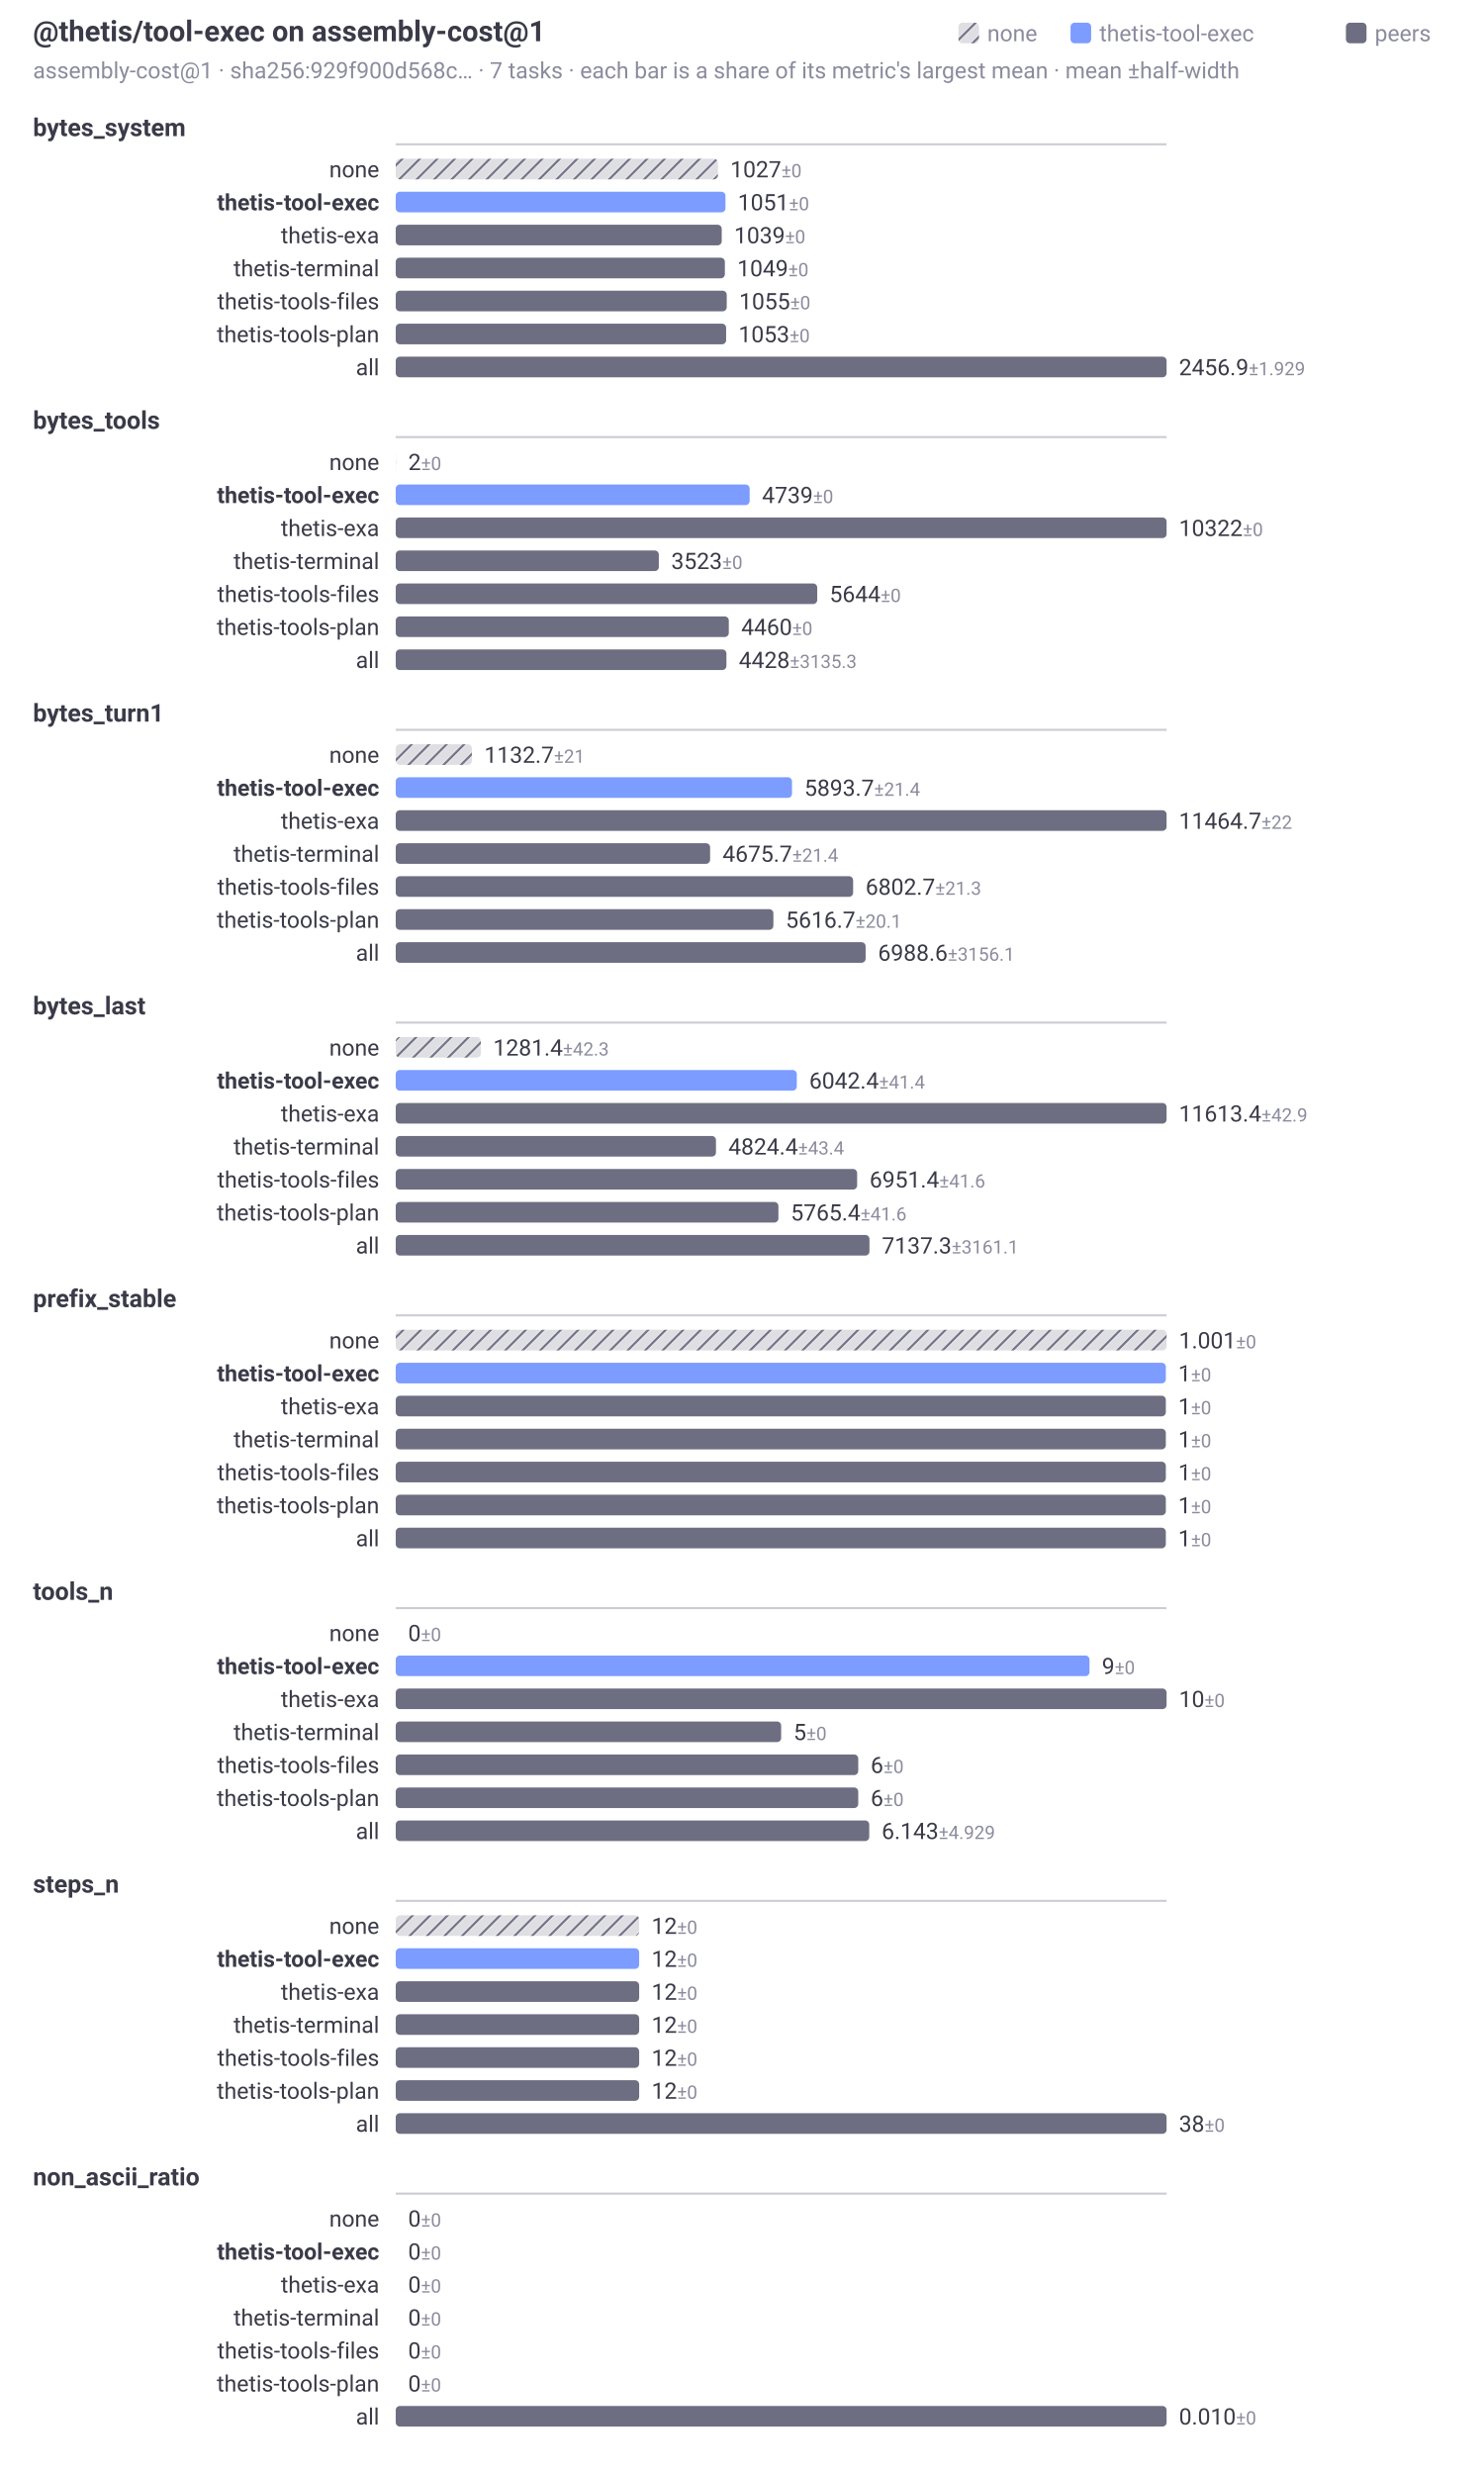
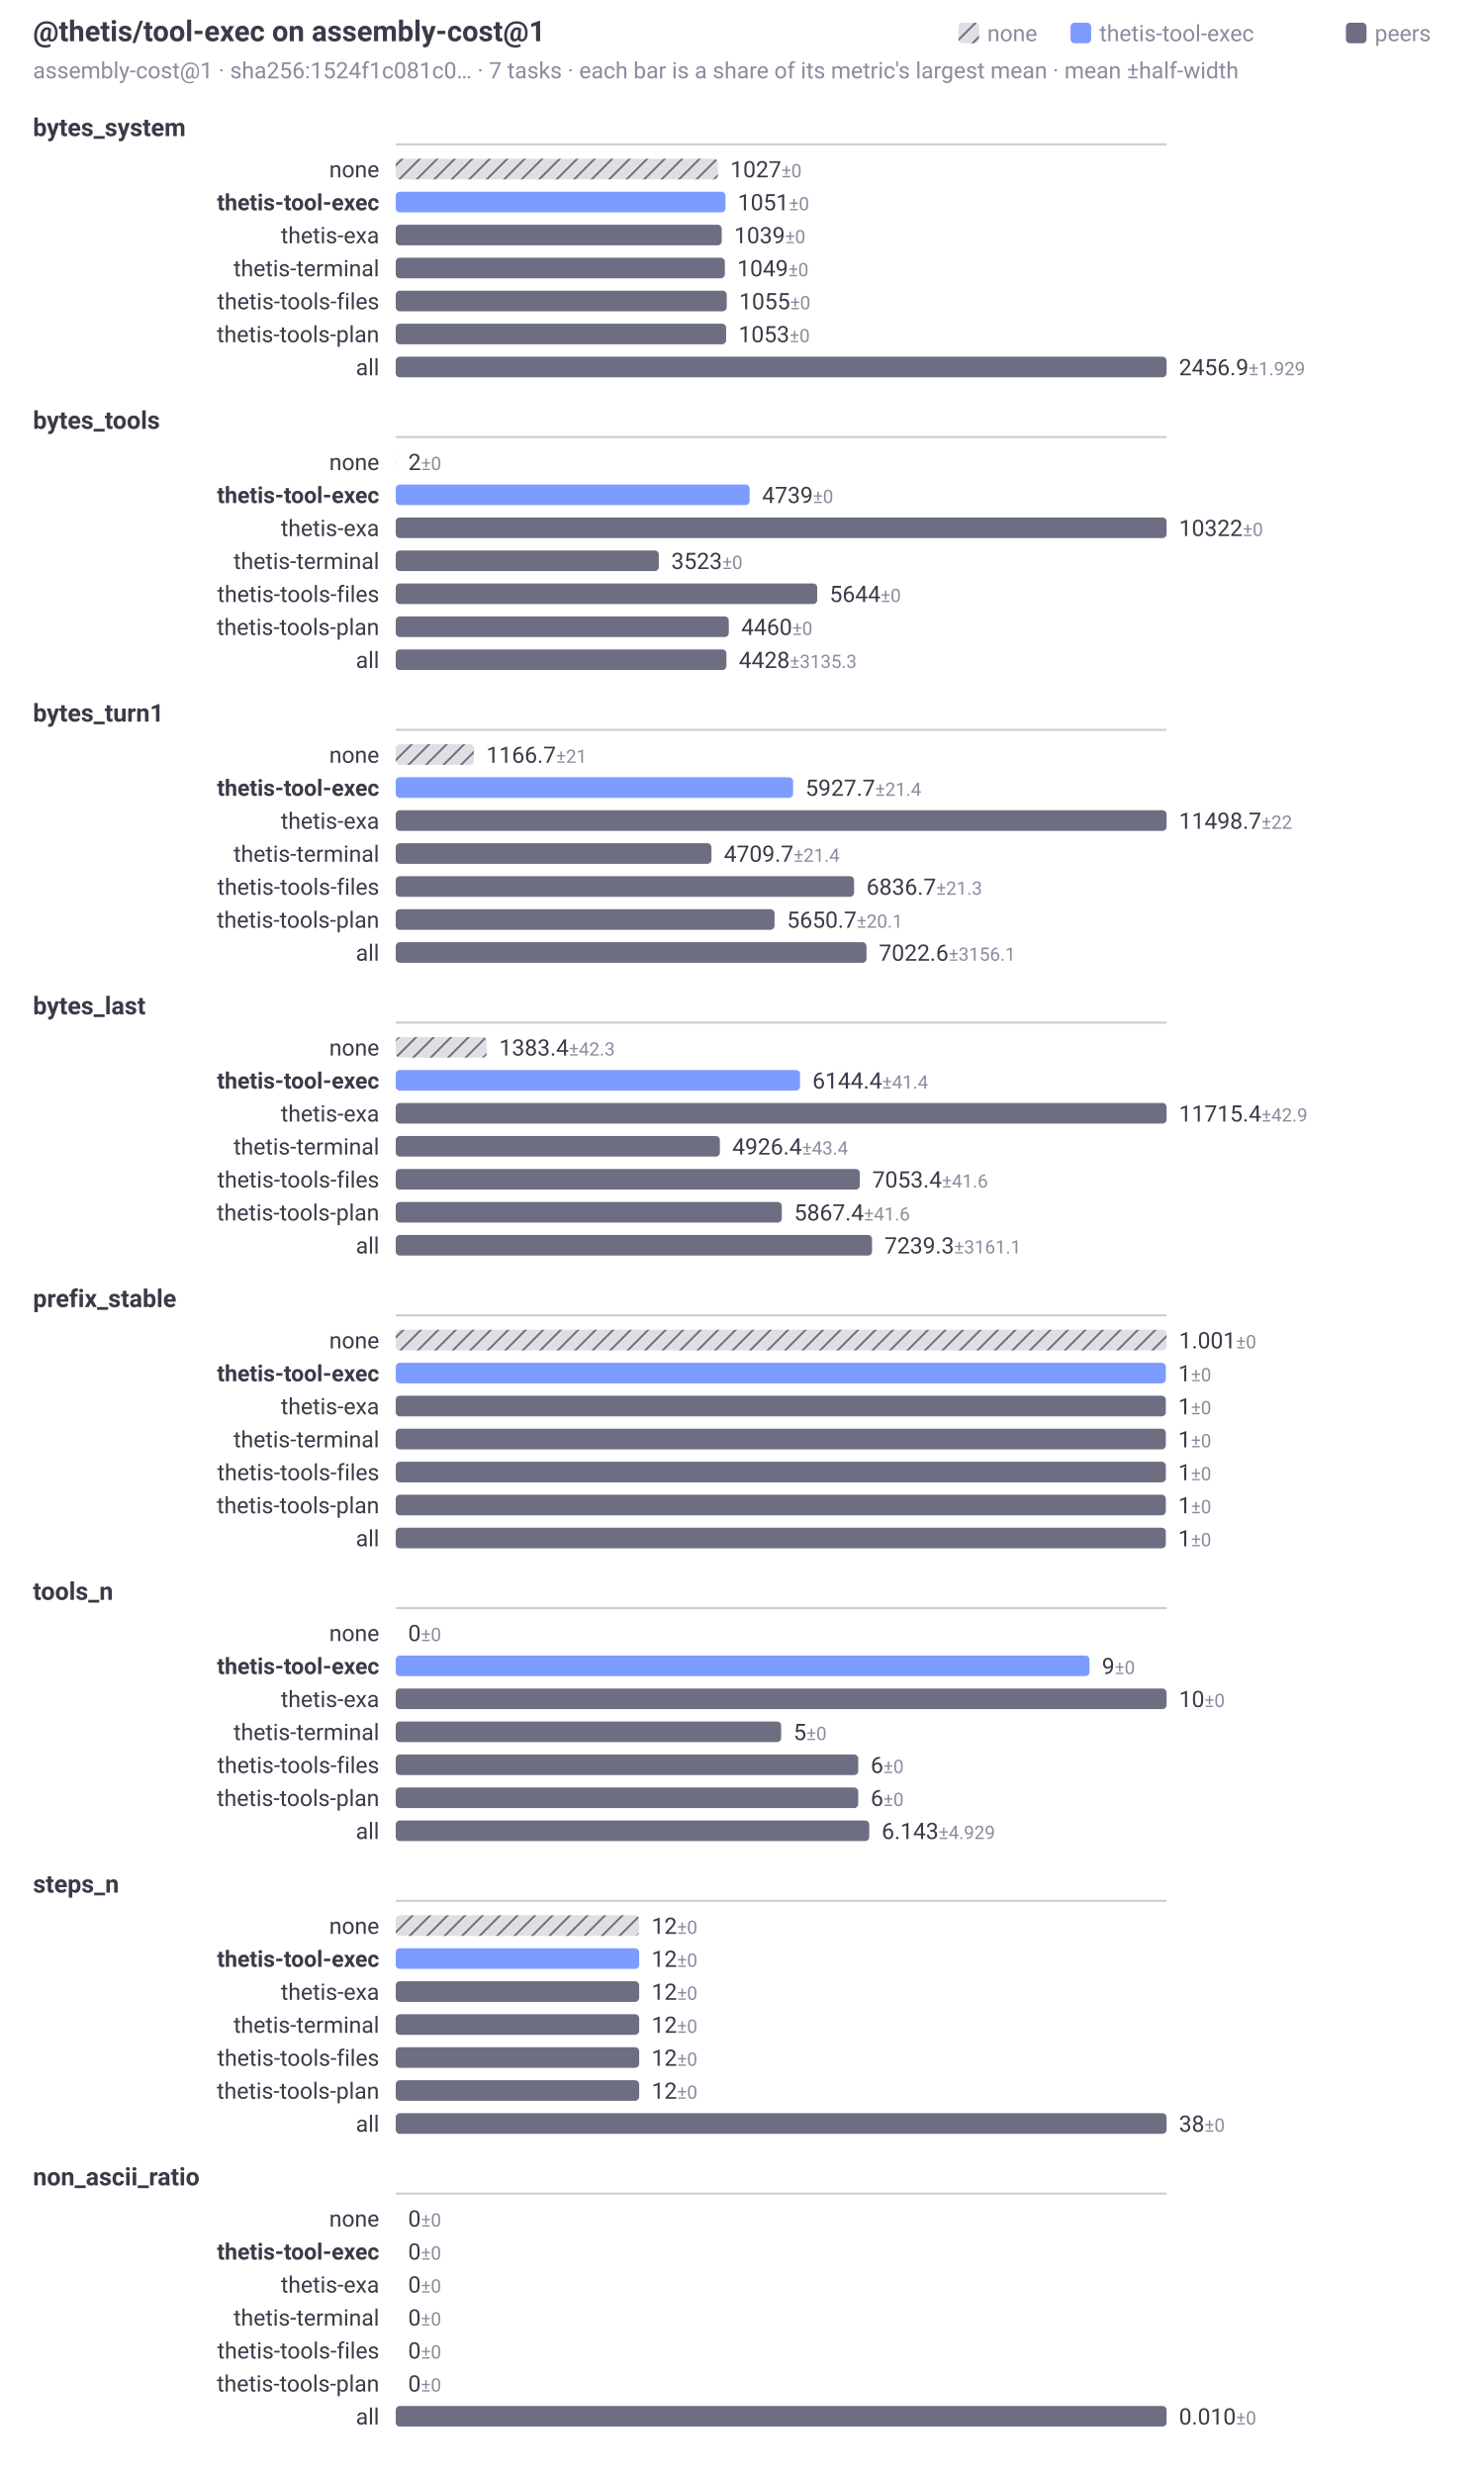
<svg xmlns="http://www.w3.org/2000/svg" width="720" height="1200" viewBox="0 0 720 1200" role="img" aria-labelledby="t d" font-family="system-ui, -apple-system, Segoe UI, Roboto, sans-serif">
  <style>.t{fill:#3a3a48}.f{fill:#8b8b9e}@media (prefers-color-scheme:dark){.t{fill:#d2d2dc}.f{fill:#9a9aae}}</style>
  <defs>
    <pattern id="hatch" width="6" height="6" patternUnits="userSpaceOnUse" patternTransform="rotate(45)">
      <rect width="6" height="6" fill="#6e6e82" fill-opacity="0.22" />
      <line x1="0" y1="0" x2="0" y2="6" stroke="#6e6e82" stroke-width="2" />
    </pattern>
  </defs>
  <text class="t" x="16" y="20" font-size="14" font-weight="600">@thetis/tool-exec on assembly-cost@1</text>
-   <text class="f" x="16" y="38" font-size="11">assembly-cost@1 · sha256:929f900d568c… · 7 tasks · each bar is a share of its metric's largest mean · mean ±half-width</text>
+   <text class="f" x="16" y="38" font-size="11">assembly-cost@1 · sha256:1524f1c081c0… · 7 tasks · each bar is a share of its metric's largest mean · mean ±half-width</text>
  <rect x="653" y="11" width="10" height="10" rx="2" fill="#6e6e82" />
  <text class="f" x="667" y="20" font-size="11">peers</text>
  <rect x="519.4" y="11" width="10" height="10" rx="2" fill="#7c9cff" />
  <text class="f" x="533.4" y="20" font-size="11">thetis-tool-exec</text>
  <rect x="465" y="11" width="10" height="10" rx="2" fill="url(#hatch)" />
  <text class="f" x="479" y="20" font-size="11">none</text>
  <text class="t" x="16" y="66" font-size="12" font-weight="600">bytes_system</text>
  <line x1="192" y1="70" x2="566" y2="70" stroke="#6e6e82" stroke-opacity="0.35" stroke-width="1" />
  <text class="t" x="184" y="86" font-size="11" text-anchor="end">none</text>
  <rect x="192" y="77" width="156.34" height="10" rx="2" fill="url(#hatch)" />
  <text class="t" x="354.34" y="86" font-size="11">1027<tspan class="f" font-size="9"> ±0</tspan>
  </text>
  <text class="t" x="184" y="102" font-size="11" text-anchor="end" font-weight="600">thetis-tool-exec</text>
  <rect x="192" y="93" width="159.99" height="10" rx="2" fill="#7c9cff" />
  <text class="t" x="357.99" y="102" font-size="11">1051<tspan class="f" font-size="9"> ±0</tspan>
  </text>
  <text class="t" x="184" y="118" font-size="11" text-anchor="end">thetis-exa</text>
  <rect x="192" y="109" width="158.16" height="10" rx="2" fill="#6e6e82" />
  <text class="t" x="356.16" y="118" font-size="11">1039<tspan class="f" font-size="9"> ±0</tspan>
  </text>
  <text class="t" x="184" y="134" font-size="11" text-anchor="end">thetis-terminal</text>
  <rect x="192" y="125" width="159.69" height="10" rx="2" fill="#6e6e82" />
  <text class="t" x="357.69" y="134" font-size="11">1049<tspan class="f" font-size="9"> ±0</tspan>
  </text>
  <text class="t" x="184" y="150" font-size="11" text-anchor="end">thetis-tools-files</text>
  <rect x="192" y="141" width="160.6" height="10" rx="2" fill="#6e6e82" />
  <text class="t" x="358.6" y="150" font-size="11">1055<tspan class="f" font-size="9"> ±0</tspan>
  </text>
  <text class="t" x="184" y="166" font-size="11" text-anchor="end">thetis-tools-plan</text>
  <rect x="192" y="157" width="160.3" height="10" rx="2" fill="#6e6e82" />
  <text class="t" x="358.3" y="166" font-size="11">1053<tspan class="f" font-size="9"> ±0</tspan>
  </text>
  <text class="t" x="184" y="182" font-size="11" text-anchor="end">all</text>
  <rect x="192" y="173" width="374" height="10" rx="2" fill="#6e6e82" />
  <text class="t" x="572" y="182" font-size="11">2456.9<tspan class="f" font-size="9"> ±1.929</tspan>
  </text>
  <text class="t" x="16" y="208" font-size="12" font-weight="600">bytes_tools</text>
  <line x1="192" y1="212" x2="566" y2="212" stroke="#6e6e82" stroke-opacity="0.35" stroke-width="1" />
  <text class="t" x="184" y="228" font-size="11" text-anchor="end">none</text>
  <rect x="192" y="219" width="0.07" height="10" rx="2" fill="url(#hatch)" />
  <text class="t" x="198.07" y="228" font-size="11">2<tspan class="f" font-size="9"> ±0</tspan>
  </text>
  <text class="t" x="184" y="244" font-size="11" text-anchor="end" font-weight="600">thetis-tool-exec</text>
  <rect x="192" y="235" width="171.71" height="10" rx="2" fill="#7c9cff" />
  <text class="t" x="369.71" y="244" font-size="11">4739<tspan class="f" font-size="9"> ±0</tspan>
  </text>
  <text class="t" x="184" y="260" font-size="11" text-anchor="end">thetis-exa</text>
  <rect x="192" y="251" width="374" height="10" rx="2" fill="#6e6e82" />
  <text class="t" x="572" y="260" font-size="11">10322<tspan class="f" font-size="9"> ±0</tspan>
  </text>
  <text class="t" x="184" y="276" font-size="11" text-anchor="end">thetis-terminal</text>
  <rect x="192" y="267" width="127.65" height="10" rx="2" fill="#6e6e82" />
  <text class="t" x="325.65" y="276" font-size="11">3523<tspan class="f" font-size="9"> ±0</tspan>
  </text>
  <text class="t" x="184" y="292" font-size="11" text-anchor="end">thetis-tools-files</text>
  <rect x="192" y="283" width="204.5" height="10" rx="2" fill="#6e6e82" />
  <text class="t" x="402.5" y="292" font-size="11">5644<tspan class="f" font-size="9"> ±0</tspan>
  </text>
  <text class="t" x="184" y="308" font-size="11" text-anchor="end">thetis-tools-plan</text>
  <rect x="192" y="299" width="161.6" height="10" rx="2" fill="#6e6e82" />
  <text class="t" x="359.6" y="308" font-size="11">4460<tspan class="f" font-size="9"> ±0</tspan>
  </text>
  <text class="t" x="184" y="324" font-size="11" text-anchor="end">all</text>
  <rect x="192" y="315" width="160.44" height="10" rx="2" fill="#6e6e82" />
  <text class="t" x="358.44" y="324" font-size="11">4428<tspan class="f" font-size="9"> ±3135.3</tspan>
  </text>
  <text class="t" x="16" y="350" font-size="12" font-weight="600">bytes_turn1</text>
  <line x1="192" y1="354" x2="566" y2="354" stroke="#6e6e82" stroke-opacity="0.35" stroke-width="1" />
  <text class="t" x="184" y="370" font-size="11" text-anchor="end">none</text>
-   <rect x="192" y="361" width="36.95" height="10" rx="2" fill="url(#hatch)" />
-   <text class="t" x="234.95" y="370" font-size="11">1132.7<tspan class="f" font-size="9"> ±21</tspan>
+   <rect x="192" y="361" width="37.95" height="10" rx="2" fill="url(#hatch)" />
+   <text class="t" x="235.95" y="370" font-size="11">1166.7<tspan class="f" font-size="9"> ±21</tspan>
  </text>
  <text class="t" x="184" y="386" font-size="11" text-anchor="end" font-weight="600">thetis-tool-exec</text>
-   <rect x="192" y="377" width="192.26" height="10" rx="2" fill="#7c9cff" />
-   <text class="t" x="390.26" y="386" font-size="11">5893.7<tspan class="f" font-size="9"> ±21.4</tspan>
+   <rect x="192" y="377" width="192.8" height="10" rx="2" fill="#7c9cff" />
+   <text class="t" x="390.8" y="386" font-size="11">5927.7<tspan class="f" font-size="9"> ±21.4</tspan>
  </text>
  <text class="t" x="184" y="402" font-size="11" text-anchor="end">thetis-exa</text>
  <rect x="192" y="393" width="374" height="10" rx="2" fill="#6e6e82" />
-   <text class="t" x="572" y="402" font-size="11">11464.7<tspan class="f" font-size="9"> ±22</tspan>
+   <text class="t" x="572" y="402" font-size="11">11498.7<tspan class="f" font-size="9"> ±22</tspan>
  </text>
  <text class="t" x="184" y="418" font-size="11" text-anchor="end">thetis-terminal</text>
-   <rect x="192" y="409" width="152.53" height="10" rx="2" fill="#6e6e82" />
-   <text class="t" x="350.53" y="418" font-size="11">4675.7<tspan class="f" font-size="9"> ±21.4</tspan>
+   <rect x="192" y="409" width="153.19" height="10" rx="2" fill="#6e6e82" />
+   <text class="t" x="351.19" y="418" font-size="11">4709.7<tspan class="f" font-size="9"> ±21.4</tspan>
  </text>
  <text class="t" x="184" y="434" font-size="11" text-anchor="end">thetis-tools-files</text>
-   <rect x="192" y="425" width="221.92" height="10" rx="2" fill="#6e6e82" />
-   <text class="t" x="419.92" y="434" font-size="11">6802.7<tspan class="f" font-size="9"> ±21.3</tspan>
+   <rect x="192" y="425" width="222.37" height="10" rx="2" fill="#6e6e82" />
+   <text class="t" x="420.37" y="434" font-size="11">6836.7<tspan class="f" font-size="9"> ±21.3</tspan>
  </text>
  <text class="t" x="184" y="450" font-size="11" text-anchor="end">thetis-tools-plan</text>
-   <rect x="192" y="441" width="183.23" height="10" rx="2" fill="#6e6e82" />
-   <text class="t" x="381.23" y="450" font-size="11">5616.7<tspan class="f" font-size="9"> ±20.1</tspan>
+   <rect x="192" y="441" width="183.79" height="10" rx="2" fill="#6e6e82" />
+   <text class="t" x="381.79" y="450" font-size="11">5650.7<tspan class="f" font-size="9"> ±20.1</tspan>
  </text>
  <text class="t" x="184" y="466" font-size="11" text-anchor="end">all</text>
-   <rect x="192" y="457" width="227.98" height="10" rx="2" fill="#6e6e82" />
-   <text class="t" x="425.98" y="466" font-size="11">6988.6<tspan class="f" font-size="9"> ±3156.1</tspan>
+   <rect x="192" y="457" width="228.41" height="10" rx="2" fill="#6e6e82" />
+   <text class="t" x="426.41" y="466" font-size="11">7022.6<tspan class="f" font-size="9"> ±3156.1</tspan>
  </text>
  <text class="t" x="16" y="492" font-size="12" font-weight="600">bytes_last</text>
  <line x1="192" y1="496" x2="566" y2="496" stroke="#6e6e82" stroke-opacity="0.35" stroke-width="1" />
  <text class="t" x="184" y="512" font-size="11" text-anchor="end">none</text>
-   <rect x="192" y="503" width="41.27" height="10" rx="2" fill="url(#hatch)" />
-   <text class="t" x="239.27" y="512" font-size="11">1281.4<tspan class="f" font-size="9"> ±42.3</tspan>
+   <rect x="192" y="503" width="44.16" height="10" rx="2" fill="url(#hatch)" />
+   <text class="t" x="242.16" y="512" font-size="11">1383.4<tspan class="f" font-size="9"> ±42.3</tspan>
  </text>
  <text class="t" x="184" y="528" font-size="11" text-anchor="end" font-weight="600">thetis-tool-exec</text>
-   <rect x="192" y="519" width="194.59" height="10" rx="2" fill="#7c9cff" />
-   <text class="t" x="392.59" y="528" font-size="11">6042.4<tspan class="f" font-size="9"> ±41.4</tspan>
+   <rect x="192" y="519" width="196.15" height="10" rx="2" fill="#7c9cff" />
+   <text class="t" x="394.15" y="528" font-size="11">6144.4<tspan class="f" font-size="9"> ±41.4</tspan>
  </text>
  <text class="t" x="184" y="544" font-size="11" text-anchor="end">thetis-exa</text>
  <rect x="192" y="535" width="374" height="10" rx="2" fill="#6e6e82" />
-   <text class="t" x="572" y="544" font-size="11">11613.4<tspan class="f" font-size="9"> ±42.9</tspan>
+   <text class="t" x="572" y="544" font-size="11">11715.4<tspan class="f" font-size="9"> ±42.9</tspan>
  </text>
  <text class="t" x="184" y="560" font-size="11" text-anchor="end">thetis-terminal</text>
-   <rect x="192" y="551" width="155.37" height="10" rx="2" fill="#6e6e82" />
-   <text class="t" x="353.37" y="560" font-size="11">4824.4<tspan class="f" font-size="9"> ±43.4</tspan>
+   <rect x="192" y="551" width="157.27" height="10" rx="2" fill="#6e6e82" />
+   <text class="t" x="355.27" y="560" font-size="11">4926.4<tspan class="f" font-size="9"> ±43.4</tspan>
  </text>
  <text class="t" x="184" y="576" font-size="11" text-anchor="end">thetis-tools-files</text>
-   <rect x="192" y="567" width="223.86" height="10" rx="2" fill="#6e6e82" />
-   <text class="t" x="421.86" y="576" font-size="11">6951.4<tspan class="f" font-size="9"> ±41.6</tspan>
+   <rect x="192" y="567" width="225.17" height="10" rx="2" fill="#6e6e82" />
+   <text class="t" x="423.17" y="576" font-size="11">7053.4<tspan class="f" font-size="9"> ±41.6</tspan>
  </text>
  <text class="t" x="184" y="592" font-size="11" text-anchor="end">thetis-tools-plan</text>
-   <rect x="192" y="583" width="185.67" height="10" rx="2" fill="#6e6e82" />
-   <text class="t" x="383.67" y="592" font-size="11">5765.4<tspan class="f" font-size="9"> ±41.6</tspan>
+   <rect x="192" y="583" width="187.31" height="10" rx="2" fill="#6e6e82" />
+   <text class="t" x="385.31" y="592" font-size="11">5867.4<tspan class="f" font-size="9"> ±41.6</tspan>
  </text>
  <text class="t" x="184" y="608" font-size="11" text-anchor="end">all</text>
-   <rect x="192" y="599" width="229.85" height="10" rx="2" fill="#6e6e82" />
-   <text class="t" x="427.85" y="608" font-size="11">7137.3<tspan class="f" font-size="9"> ±3161.1</tspan>
+   <rect x="192" y="599" width="231.1" height="10" rx="2" fill="#6e6e82" />
+   <text class="t" x="429.1" y="608" font-size="11">7239.3<tspan class="f" font-size="9"> ±3161.1</tspan>
  </text>
  <text class="t" x="16" y="634" font-size="12" font-weight="600">prefix_stable</text>
  <line x1="192" y1="638" x2="566" y2="638" stroke="#6e6e82" stroke-opacity="0.35" stroke-width="1" />
  <text class="t" x="184" y="654" font-size="11" text-anchor="end">none</text>
  <rect x="192" y="645" width="374" height="10" rx="2" fill="url(#hatch)" />
  <text class="t" x="572" y="654" font-size="11">1.001<tspan class="f" font-size="9"> ±0</tspan>
  </text>
  <text class="t" x="184" y="670" font-size="11" text-anchor="end" font-weight="600">thetis-tool-exec</text>
  <rect x="192" y="661" width="373.63" height="10" rx="2" fill="#7c9cff" />
  <text class="t" x="571.63" y="670" font-size="11">1<tspan class="f" font-size="9"> ±0</tspan>
  </text>
  <text class="t" x="184" y="686" font-size="11" text-anchor="end">thetis-exa</text>
  <rect x="192" y="677" width="373.63" height="10" rx="2" fill="#6e6e82" />
  <text class="t" x="571.63" y="686" font-size="11">1<tspan class="f" font-size="9"> ±0</tspan>
  </text>
  <text class="t" x="184" y="702" font-size="11" text-anchor="end">thetis-terminal</text>
  <rect x="192" y="693" width="373.63" height="10" rx="2" fill="#6e6e82" />
  <text class="t" x="571.63" y="702" font-size="11">1<tspan class="f" font-size="9"> ±0</tspan>
  </text>
  <text class="t" x="184" y="718" font-size="11" text-anchor="end">thetis-tools-files</text>
  <rect x="192" y="709" width="373.63" height="10" rx="2" fill="#6e6e82" />
  <text class="t" x="571.63" y="718" font-size="11">1<tspan class="f" font-size="9"> ±0</tspan>
  </text>
  <text class="t" x="184" y="734" font-size="11" text-anchor="end">thetis-tools-plan</text>
  <rect x="192" y="725" width="373.63" height="10" rx="2" fill="#6e6e82" />
  <text class="t" x="571.63" y="734" font-size="11">1<tspan class="f" font-size="9"> ±0</tspan>
  </text>
  <text class="t" x="184" y="750" font-size="11" text-anchor="end">all</text>
  <rect x="192" y="741" width="373.63" height="10" rx="2" fill="#6e6e82" />
  <text class="t" x="571.63" y="750" font-size="11">1<tspan class="f" font-size="9"> ±0</tspan>
  </text>
  <text class="t" x="16" y="776" font-size="12" font-weight="600">tools_n</text>
  <line x1="192" y1="780" x2="566" y2="780" stroke="#6e6e82" stroke-opacity="0.35" stroke-width="1" />
  <text class="t" x="184" y="796" font-size="11" text-anchor="end">none</text>
  <rect x="192" y="787" width="0" height="10" rx="2" fill="url(#hatch)" />
  <text class="t" x="198" y="796" font-size="11">0<tspan class="f" font-size="9"> ±0</tspan>
  </text>
  <text class="t" x="184" y="812" font-size="11" text-anchor="end" font-weight="600">thetis-tool-exec</text>
  <rect x="192" y="803" width="336.6" height="10" rx="2" fill="#7c9cff" />
  <text class="t" x="534.6" y="812" font-size="11">9<tspan class="f" font-size="9"> ±0</tspan>
  </text>
  <text class="t" x="184" y="828" font-size="11" text-anchor="end">thetis-exa</text>
  <rect x="192" y="819" width="374" height="10" rx="2" fill="#6e6e82" />
  <text class="t" x="572" y="828" font-size="11">10<tspan class="f" font-size="9"> ±0</tspan>
  </text>
  <text class="t" x="184" y="844" font-size="11" text-anchor="end">thetis-terminal</text>
  <rect x="192" y="835" width="187" height="10" rx="2" fill="#6e6e82" />
  <text class="t" x="385" y="844" font-size="11">5<tspan class="f" font-size="9"> ±0</tspan>
  </text>
  <text class="t" x="184" y="860" font-size="11" text-anchor="end">thetis-tools-files</text>
  <rect x="192" y="851" width="224.4" height="10" rx="2" fill="#6e6e82" />
  <text class="t" x="422.4" y="860" font-size="11">6<tspan class="f" font-size="9"> ±0</tspan>
  </text>
  <text class="t" x="184" y="876" font-size="11" text-anchor="end">thetis-tools-plan</text>
  <rect x="192" y="867" width="224.4" height="10" rx="2" fill="#6e6e82" />
  <text class="t" x="422.4" y="876" font-size="11">6<tspan class="f" font-size="9"> ±0</tspan>
  </text>
  <text class="t" x="184" y="892" font-size="11" text-anchor="end">all</text>
  <rect x="192" y="883" width="229.74" height="10" rx="2" fill="#6e6e82" />
  <text class="t" x="427.74" y="892" font-size="11">6.143<tspan class="f" font-size="9"> ±4.929</tspan>
  </text>
  <text class="t" x="16" y="918" font-size="12" font-weight="600">steps_n</text>
  <line x1="192" y1="922" x2="566" y2="922" stroke="#6e6e82" stroke-opacity="0.35" stroke-width="1" />
  <text class="t" x="184" y="938" font-size="11" text-anchor="end">none</text>
  <rect x="192" y="929" width="118.11" height="10" rx="2" fill="url(#hatch)" />
  <text class="t" x="316.11" y="938" font-size="11">12<tspan class="f" font-size="9"> ±0</tspan>
  </text>
  <text class="t" x="184" y="954" font-size="11" text-anchor="end" font-weight="600">thetis-tool-exec</text>
  <rect x="192" y="945" width="118.11" height="10" rx="2" fill="#7c9cff" />
  <text class="t" x="316.11" y="954" font-size="11">12<tspan class="f" font-size="9"> ±0</tspan>
  </text>
  <text class="t" x="184" y="970" font-size="11" text-anchor="end">thetis-exa</text>
  <rect x="192" y="961" width="118.11" height="10" rx="2" fill="#6e6e82" />
  <text class="t" x="316.11" y="970" font-size="11">12<tspan class="f" font-size="9"> ±0</tspan>
  </text>
  <text class="t" x="184" y="986" font-size="11" text-anchor="end">thetis-terminal</text>
  <rect x="192" y="977" width="118.11" height="10" rx="2" fill="#6e6e82" />
  <text class="t" x="316.11" y="986" font-size="11">12<tspan class="f" font-size="9"> ±0</tspan>
  </text>
  <text class="t" x="184" y="1002" font-size="11" text-anchor="end">thetis-tools-files</text>
  <rect x="192" y="993" width="118.11" height="10" rx="2" fill="#6e6e82" />
  <text class="t" x="316.11" y="1002" font-size="11">12<tspan class="f" font-size="9"> ±0</tspan>
  </text>
  <text class="t" x="184" y="1018" font-size="11" text-anchor="end">thetis-tools-plan</text>
  <rect x="192" y="1009" width="118.11" height="10" rx="2" fill="#6e6e82" />
  <text class="t" x="316.11" y="1018" font-size="11">12<tspan class="f" font-size="9"> ±0</tspan>
  </text>
  <text class="t" x="184" y="1034" font-size="11" text-anchor="end">all</text>
  <rect x="192" y="1025" width="374" height="10" rx="2" fill="#6e6e82" />
  <text class="t" x="572" y="1034" font-size="11">38<tspan class="f" font-size="9"> ±0</tspan>
  </text>
  <text class="t" x="16" y="1060" font-size="12" font-weight="600">non_ascii_ratio</text>
  <line x1="192" y1="1064" x2="566" y2="1064" stroke="#6e6e82" stroke-opacity="0.35" stroke-width="1" />
  <text class="t" x="184" y="1080" font-size="11" text-anchor="end">none</text>
  <rect x="192" y="1071" width="0" height="10" rx="2" fill="url(#hatch)" />
  <text class="t" x="198" y="1080" font-size="11">0<tspan class="f" font-size="9"> ±0</tspan>
  </text>
  <text class="t" x="184" y="1096" font-size="11" text-anchor="end" font-weight="600">thetis-tool-exec</text>
  <rect x="192" y="1087" width="0" height="10" rx="2" fill="#7c9cff" />
  <text class="t" x="198" y="1096" font-size="11">0<tspan class="f" font-size="9"> ±0</tspan>
  </text>
  <text class="t" x="184" y="1112" font-size="11" text-anchor="end">thetis-exa</text>
  <rect x="192" y="1103" width="0" height="10" rx="2" fill="#6e6e82" />
  <text class="t" x="198" y="1112" font-size="11">0<tspan class="f" font-size="9"> ±0</tspan>
  </text>
  <text class="t" x="184" y="1128" font-size="11" text-anchor="end">thetis-terminal</text>
  <rect x="192" y="1119" width="0" height="10" rx="2" fill="#6e6e82" />
  <text class="t" x="198" y="1128" font-size="11">0<tspan class="f" font-size="9"> ±0</tspan>
  </text>
  <text class="t" x="184" y="1144" font-size="11" text-anchor="end">thetis-tools-files</text>
  <rect x="192" y="1135" width="0" height="10" rx="2" fill="#6e6e82" />
  <text class="t" x="198" y="1144" font-size="11">0<tspan class="f" font-size="9"> ±0</tspan>
  </text>
  <text class="t" x="184" y="1160" font-size="11" text-anchor="end">thetis-tools-plan</text>
  <rect x="192" y="1151" width="0" height="10" rx="2" fill="#6e6e82" />
  <text class="t" x="198" y="1160" font-size="11">0<tspan class="f" font-size="9"> ±0</tspan>
  </text>
  <text class="t" x="184" y="1176" font-size="11" text-anchor="end">all</text>
  <rect x="192" y="1167" width="374" height="10" rx="2" fill="#6e6e82" />
  <text class="t" x="572" y="1176" font-size="11">0.010<tspan class="f" font-size="9"> ±0</tspan>
  </text>
</svg>
